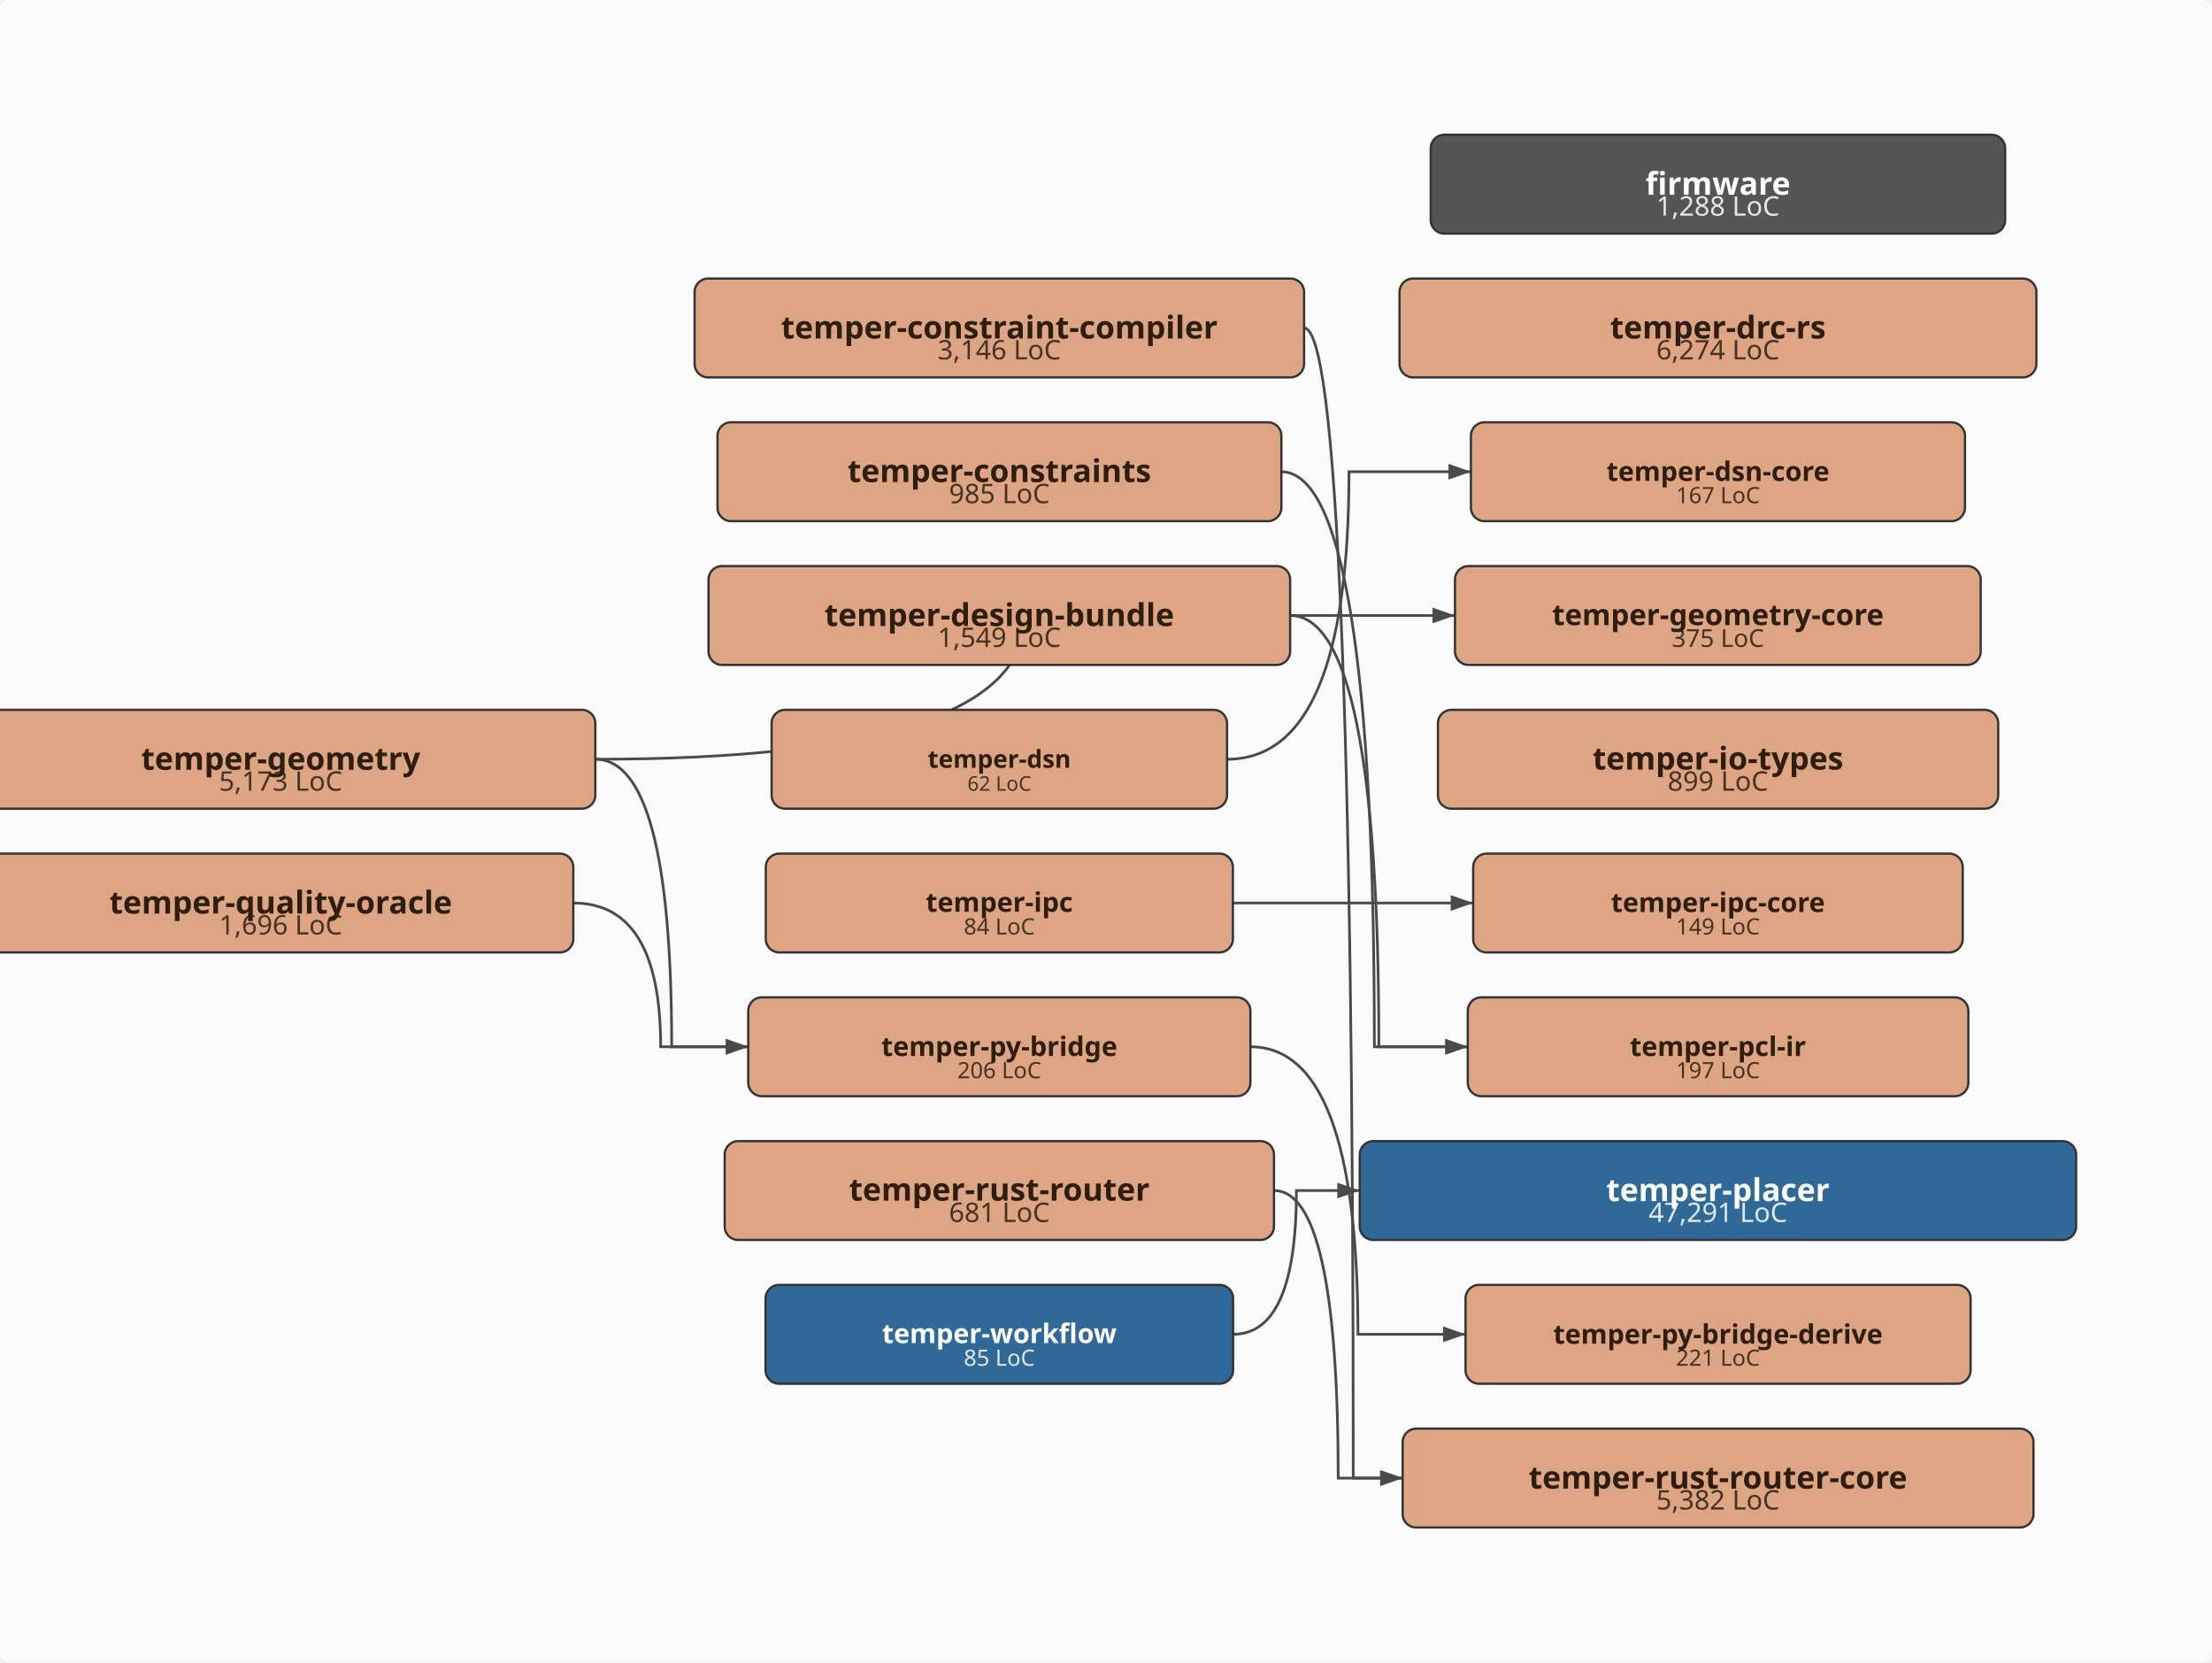
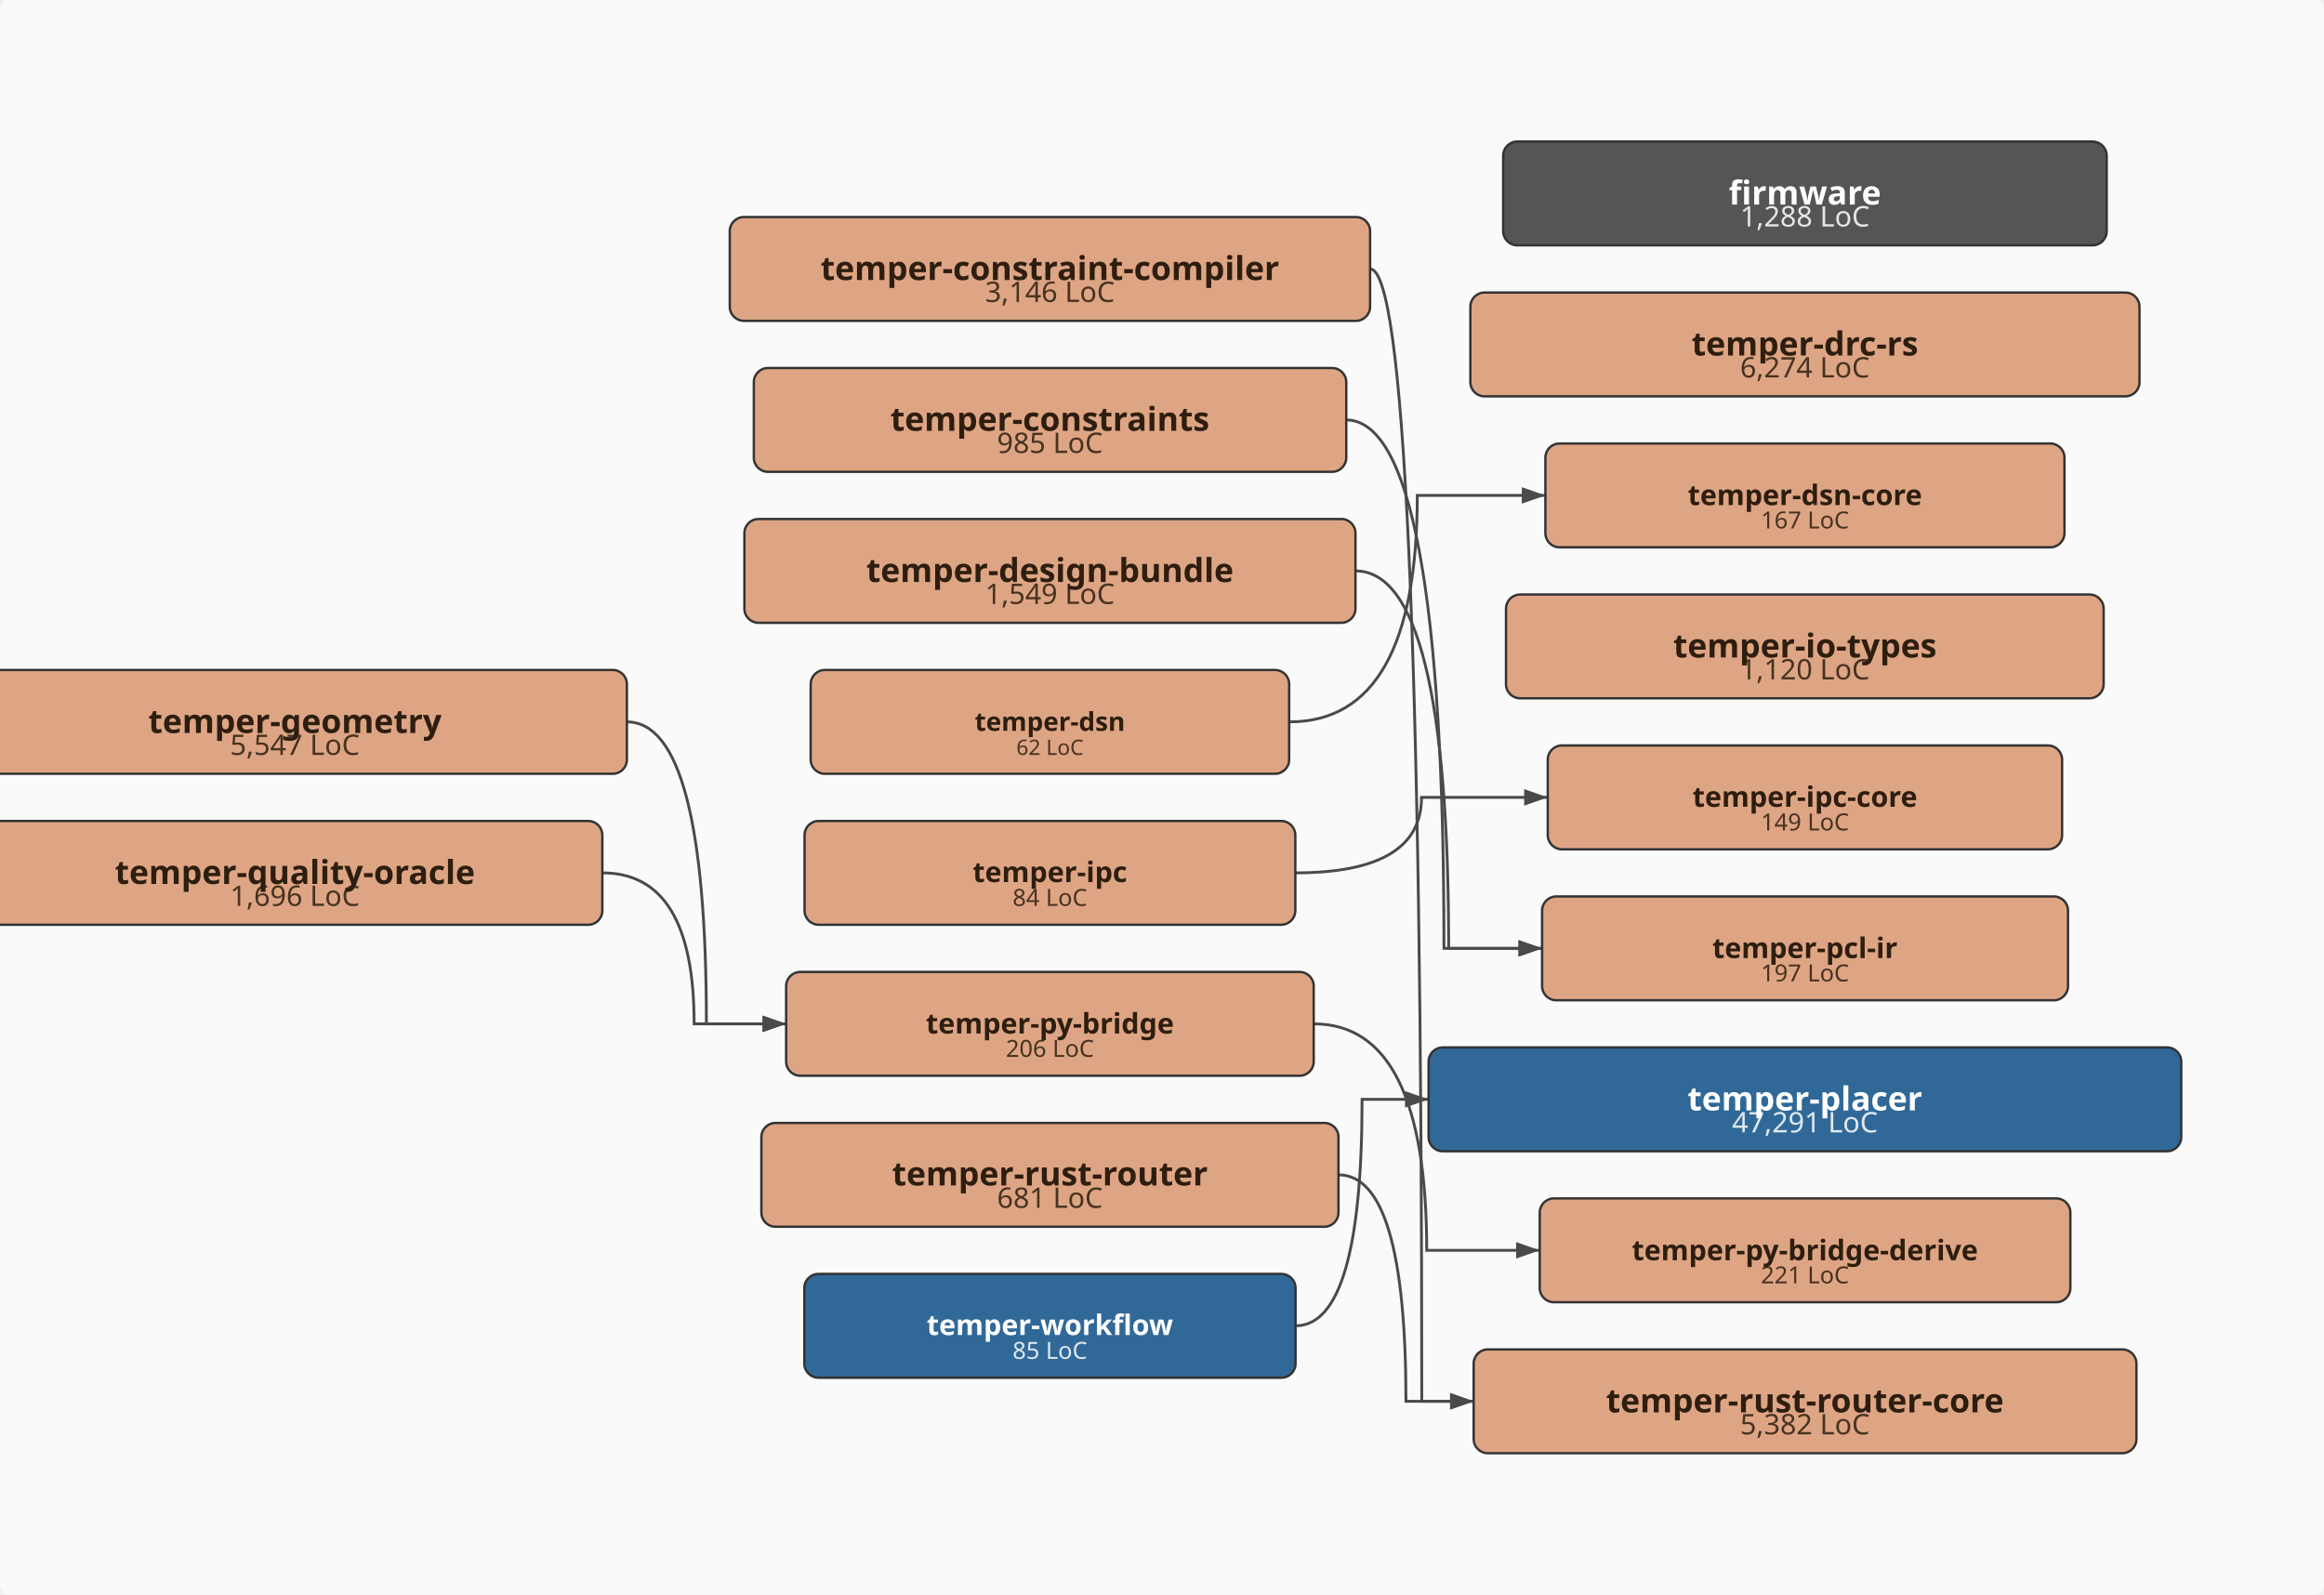
- <svg xmlns="http://www.w3.org/2000/svg" viewBox="-43.0 -370.0 985.0 740.0" width="985.0" height="740.0">
+ <svg xmlns="http://www.w3.org/2000/svg" viewBox="-43.0 -338.0 985.0 676.0" width="985.0" height="676.0">
  <defs>
    <marker id="arrowhead" markerWidth="10" markerHeight="7" refX="10" refY="3.5" orient="auto" markerUnits="userSpaceOnUse">
      <polygon points="0 0, 10 3.5, 0 7" fill="#4a4a4a" />
    </marker>
  </defs>
-   <rect x="-43.0" y="-370.0" width="985.0" height="740.0" fill="#fafafa" rx="4" />
-   <path d="M537.7,-224.0 Q559.6,-224.0 559.6,288.0 Q559.6,288.0 581.6,288.0" fill="none" stroke="#4a4a4a" stroke-width="1.2" marker-end="url(#arrowhead)" />
-   <path d="M527.5,-160.0 Q569.0,-160.0 569.0,96.0 Q569.0,96.0 610.6,96.0" fill="none" stroke="#4a4a4a" stroke-width="1.2" marker-end="url(#arrowhead)" />
-   <path d="M531.5,-96.0 Q571.0,-96.0 571.0,96.0 Q571.0,96.0 610.6,96.0" fill="none" stroke="#4a4a4a" stroke-width="1.2" marker-end="url(#arrowhead)" />
-   <path d="M503.4,-32.0 Q557.7,-32.0 557.7,-160.0 Q557.7,-160.0 612.0,-160.0" fill="none" stroke="#4a4a4a" stroke-width="1.2" marker-end="url(#arrowhead)" />
-   <path d="M222.1,-32.0 Q413.5,-32.0 413.5,-96.0 Q413.5,-96.0 604.9,-96.0" fill="none" stroke="#4a4a4a" stroke-width="1.2" marker-end="url(#arrowhead)" />
-   <path d="M222.1,-32.0 Q256.1,-32.0 256.1,96.0 Q256.1,96.0 290.2,96.0" fill="none" stroke="#4a4a4a" stroke-width="1.2" marker-end="url(#arrowhead)" />
-   <path d="M506.0,32.0 Q559.5,32.0 559.5,32.0 Q559.5,32.0 613.0,32.0" fill="none" stroke="#4a4a4a" stroke-width="1.2" marker-end="url(#arrowhead)" />
-   <path d="M513.8,96.0 Q561.7,96.0 561.7,224.0 Q561.7,224.0 609.6,224.0" fill="none" stroke="#4a4a4a" stroke-width="1.2" marker-end="url(#arrowhead)" />
+   <rect x="-43.0" y="-338.0" width="985.0" height="676.0" fill="#fafafa" rx="4" />
+   <path d="M537.7,-224.0 Q559.6,-224.0 559.6,256.0 Q559.6,256.0 581.6,256.0" fill="none" stroke="#4a4a4a" stroke-width="1.2" marker-end="url(#arrowhead)" />
+   <path d="M527.5,-160.0 Q569.0,-160.0 569.0,64.0 Q569.0,64.0 610.6,64.0" fill="none" stroke="#4a4a4a" stroke-width="1.2" marker-end="url(#arrowhead)" />
+   <path d="M531.5,-96.0 Q571.0,-96.0 571.0,64.0 Q571.0,64.0 610.6,64.0" fill="none" stroke="#4a4a4a" stroke-width="1.2" marker-end="url(#arrowhead)" />
+   <path d="M503.4,-32.0 Q557.7,-32.0 557.7,-128.0 Q557.7,-128.0 612.0,-128.0" fill="none" stroke="#4a4a4a" stroke-width="1.2" marker-end="url(#arrowhead)" />
+   <path d="M222.7,-32.0 Q256.4,-32.0 256.4,96.0 Q256.4,96.0 290.2,96.0" fill="none" stroke="#4a4a4a" stroke-width="1.2" marker-end="url(#arrowhead)" />
+   <path d="M506.0,32.0 Q559.5,32.0 559.5,0.0 Q559.5,0.0 613.0,0.0" fill="none" stroke="#4a4a4a" stroke-width="1.2" marker-end="url(#arrowhead)" />
+   <path d="M513.8,96.0 Q561.7,96.0 561.7,192.0 Q561.7,192.0 609.6,192.0" fill="none" stroke="#4a4a4a" stroke-width="1.2" marker-end="url(#arrowhead)" />
  <path d="M212.3,32.0 Q251.2,32.0 251.2,96.0 Q251.2,96.0 290.2,96.0" fill="none" stroke="#4a4a4a" stroke-width="1.2" marker-end="url(#arrowhead)" />
-   <path d="M524.3,160.0 Q552.9,160.0 552.9,288.0 Q552.9,288.0 581.6,288.0" fill="none" stroke="#4a4a4a" stroke-width="1.2" marker-end="url(#arrowhead)" />
-   <path d="M506.1,224.0 Q534.3,224.0 534.3,160.0 Q534.3,160.0 562.5,160.0" fill="none" stroke="#4a4a4a" stroke-width="1.2" marker-end="url(#arrowhead)" />
-   <rect x="594.1" y="-310.0" width="255.8" height="44.0" rx="6" ry="6" fill="#555555" stroke="#333" stroke-width="1" />
-   <text x="722.0" y="-274.0" text-anchor="middle" font-family="sans-serif" font-size="12px" fill="#ffffff" opacity="0.85">1,288 LoC</text>
-   <text x="722.0" y="-283.3" text-anchor="middle" font-family="sans-serif" font-size="14px" font-weight="bold" fill="#ffffff">firmware</text>
+   <path d="M524.3,160.0 Q552.9,160.0 552.9,256.0 Q552.9,256.0 581.6,256.0" fill="none" stroke="#4a4a4a" stroke-width="1.2" marker-end="url(#arrowhead)" />
+   <path d="M506.1,224.0 Q534.3,224.0 534.3,128.0 Q534.3,128.0 562.5,128.0" fill="none" stroke="#4a4a4a" stroke-width="1.2" marker-end="url(#arrowhead)" />
+   <rect x="594.1" y="-278.0" width="255.8" height="44.0" rx="6" ry="6" fill="#555555" stroke="#333" stroke-width="1" />
+   <text x="722.0" y="-242.0" text-anchor="middle" font-family="sans-serif" font-size="12px" fill="#ffffff" opacity="0.85">1,288 LoC</text>
+   <text x="722.0" y="-251.3" text-anchor="middle" font-family="sans-serif" font-size="14px" font-weight="bold" fill="#ffffff">firmware</text>
  <rect x="266.3" y="-246.0" width="271.4" height="44.0" rx="6" ry="6" fill="#DEA584" stroke="#333" stroke-width="1" />
  <text x="402.0" y="-210.0" text-anchor="middle" font-family="sans-serif" font-size="12px" fill="#2d1e0f" opacity="0.85">3,146 LoC</text>
  <text x="402.0" y="-219.3" text-anchor="middle" font-family="sans-serif" font-size="14px" font-weight="bold" fill="#2d1e0f">temper-constraint-compiler</text>
  <rect x="276.5" y="-182.0" width="251.1" height="44.0" rx="6" ry="6" fill="#DEA584" stroke="#333" stroke-width="1" />
  <text x="402.0" y="-146.0" text-anchor="middle" font-family="sans-serif" font-size="12px" fill="#2d1e0f" opacity="0.85">985 LoC</text>
  <text x="402.0" y="-155.4" text-anchor="middle" font-family="sans-serif" font-size="14px" font-weight="bold" fill="#2d1e0f">temper-constraints</text>
  <rect x="272.5" y="-118.0" width="259.0" height="44.0" rx="6" ry="6" fill="#DEA584" stroke="#333" stroke-width="1" />
  <text x="402.0" y="-82.0" text-anchor="middle" font-family="sans-serif" font-size="12px" fill="#2d1e0f" opacity="0.85">1,549 LoC</text>
  <text x="402.0" y="-91.3" text-anchor="middle" font-family="sans-serif" font-size="14px" font-weight="bold" fill="#2d1e0f">temper-design-bundle</text>
-   <rect x="580.2" y="-246.0" width="283.6" height="44.0" rx="6" ry="6" fill="#DEA584" stroke="#333" stroke-width="1" />
-   <text x="722.0" y="-210.0" text-anchor="middle" font-family="sans-serif" font-size="12px" fill="#2d1e0f" opacity="0.85">6,274 LoC</text>
-   <text x="722.0" y="-219.3" text-anchor="middle" font-family="sans-serif" font-size="14px" font-weight="bold" fill="#2d1e0f">temper-drc-rs</text>
+   <rect x="580.2" y="-214.0" width="283.6" height="44.0" rx="6" ry="6" fill="#DEA584" stroke="#333" stroke-width="1" />
+   <text x="722.0" y="-178.0" text-anchor="middle" font-family="sans-serif" font-size="12px" fill="#2d1e0f" opacity="0.85">6,274 LoC</text>
+   <text x="722.0" y="-187.3" text-anchor="middle" font-family="sans-serif" font-size="14px" font-weight="bold" fill="#2d1e0f">temper-drc-rs</text>
  <rect x="300.6" y="-54.0" width="202.8" height="44.0" rx="6" ry="6" fill="#DEA584" stroke="#333" stroke-width="1" />
  <text x="402.0" y="-18.0" text-anchor="middle" font-family="sans-serif" font-size="9px" fill="#2d1e0f" opacity="0.85">62 LoC</text>
  <text x="402.0" y="-28.2" text-anchor="middle" font-family="sans-serif" font-size="11px" font-weight="bold" fill="#2d1e0f">temper-dsn</text>
-   <rect x="612.0" y="-182.0" width="220.0" height="44.0" rx="6" ry="6" fill="#DEA584" stroke="#333" stroke-width="1" />
-   <text x="722.0" y="-146.0" text-anchor="middle" font-family="sans-serif" font-size="10px" fill="#2d1e0f" opacity="0.85">167 LoC</text>
-   <text x="722.0" y="-155.9" text-anchor="middle" font-family="sans-serif" font-size="12px" font-weight="bold" fill="#2d1e0f">temper-dsn-core</text>
-   <rect x="-58.1" y="-54.0" width="280.2" height="44.0" rx="6" ry="6" fill="#DEA584" stroke="#333" stroke-width="1" />
-   <text x="82.0" y="-18.0" text-anchor="middle" font-family="sans-serif" font-size="12px" fill="#2d1e0f" opacity="0.85">5,173 LoC</text>
+   <rect x="612.0" y="-150.0" width="220.0" height="44.0" rx="6" ry="6" fill="#DEA584" stroke="#333" stroke-width="1" />
+   <text x="722.0" y="-114.0" text-anchor="middle" font-family="sans-serif" font-size="10px" fill="#2d1e0f" opacity="0.85">167 LoC</text>
+   <text x="722.0" y="-123.9" text-anchor="middle" font-family="sans-serif" font-size="12px" font-weight="bold" fill="#2d1e0f">temper-dsn-core</text>
+   <rect x="-58.7" y="-54.0" width="281.4" height="44.0" rx="6" ry="6" fill="#DEA584" stroke="#333" stroke-width="1" />
+   <text x="82.0" y="-18.0" text-anchor="middle" font-family="sans-serif" font-size="12px" fill="#2d1e0f" opacity="0.85">5,547 LoC</text>
  <text x="82.0" y="-27.3" text-anchor="middle" font-family="sans-serif" font-size="14px" font-weight="bold" fill="#2d1e0f">temper-geometry</text>
-   <rect x="604.9" y="-118.0" width="234.1" height="44.0" rx="6" ry="6" fill="#DEA584" stroke="#333" stroke-width="1" />
-   <text x="722.0" y="-82.0" text-anchor="middle" font-family="sans-serif" font-size="11px" fill="#2d1e0f" opacity="0.85">375 LoC</text>
-   <text x="722.0" y="-91.7" text-anchor="middle" font-family="sans-serif" font-size="13px" font-weight="bold" fill="#2d1e0f">temper-geometry-core</text>
-   <rect x="597.3" y="-54.0" width="249.5" height="44.0" rx="6" ry="6" fill="#DEA584" stroke="#333" stroke-width="1" />
-   <text x="722.0" y="-18.0" text-anchor="middle" font-family="sans-serif" font-size="12px" fill="#2d1e0f" opacity="0.85">899 LoC</text>
-   <text x="722.0" y="-27.4" text-anchor="middle" font-family="sans-serif" font-size="14px" font-weight="bold" fill="#2d1e0f">temper-io-types</text>
+   <rect x="595.3" y="-86.0" width="253.3" height="44.0" rx="6" ry="6" fill="#DEA584" stroke="#333" stroke-width="1" />
+   <text x="722.0" y="-50.0" text-anchor="middle" font-family="sans-serif" font-size="12px" fill="#2d1e0f" opacity="0.85">1,120 LoC</text>
+   <text x="722.0" y="-59.3" text-anchor="middle" font-family="sans-serif" font-size="14px" font-weight="bold" fill="#2d1e0f">temper-io-types</text>
  <rect x="298.0" y="10.0" width="208.0" height="44.0" rx="6" ry="6" fill="#DEA584" stroke="#333" stroke-width="1" />
  <text x="402.0" y="46.0" text-anchor="middle" font-family="sans-serif" font-size="10px" fill="#2d1e0f" opacity="0.85">84 LoC</text>
  <text x="402.0" y="35.9" text-anchor="middle" font-family="sans-serif" font-size="12px" font-weight="bold" fill="#2d1e0f">temper-ipc</text>
-   <rect x="613.0" y="10.0" width="218.0" height="44.0" rx="6" ry="6" fill="#DEA584" stroke="#333" stroke-width="1" />
-   <text x="722.0" y="46.0" text-anchor="middle" font-family="sans-serif" font-size="10px" fill="#2d1e0f" opacity="0.85">149 LoC</text>
-   <text x="722.0" y="36.0" text-anchor="middle" font-family="sans-serif" font-size="12px" font-weight="bold" fill="#2d1e0f">temper-ipc-core</text>
-   <rect x="610.6" y="74.0" width="222.9" height="44.0" rx="6" ry="6" fill="#DEA584" stroke="#333" stroke-width="1" />
-   <text x="722.0" y="110.0" text-anchor="middle" font-family="sans-serif" font-size="10px" fill="#2d1e0f" opacity="0.85">197 LoC</text>
-   <text x="722.0" y="100.1" text-anchor="middle" font-family="sans-serif" font-size="12px" font-weight="bold" fill="#2d1e0f">temper-pcl-ir</text>
-   <rect x="562.5" y="138.0" width="319.0" height="44.0" rx="6" ry="6" fill="#306998" stroke="#333" stroke-width="1" />
-   <text x="722.0" y="174.0" text-anchor="middle" font-family="sans-serif" font-size="12px" fill="#ffffff" opacity="0.85">47,291 LoC</text>
-   <text x="722.0" y="164.7" text-anchor="middle" font-family="sans-serif" font-size="14px" font-weight="bold" fill="#ffffff">temper-placer</text>
+   <rect x="613.0" y="-22.0" width="218.0" height="44.0" rx="6" ry="6" fill="#DEA584" stroke="#333" stroke-width="1" />
+   <text x="722.0" y="14.0" text-anchor="middle" font-family="sans-serif" font-size="10px" fill="#2d1e0f" opacity="0.85">149 LoC</text>
+   <text x="722.0" y="4.0" text-anchor="middle" font-family="sans-serif" font-size="12px" font-weight="bold" fill="#2d1e0f">temper-ipc-core</text>
+   <rect x="610.6" y="42.0" width="222.9" height="44.0" rx="6" ry="6" fill="#DEA584" stroke="#333" stroke-width="1" />
+   <text x="722.0" y="78.0" text-anchor="middle" font-family="sans-serif" font-size="10px" fill="#2d1e0f" opacity="0.85">197 LoC</text>
+   <text x="722.0" y="68.1" text-anchor="middle" font-family="sans-serif" font-size="12px" font-weight="bold" fill="#2d1e0f">temper-pcl-ir</text>
+   <rect x="562.5" y="106.0" width="319.0" height="44.0" rx="6" ry="6" fill="#306998" stroke="#333" stroke-width="1" />
+   <text x="722.0" y="142.0" text-anchor="middle" font-family="sans-serif" font-size="12px" fill="#ffffff" opacity="0.85">47,291 LoC</text>
+   <text x="722.0" y="132.7" text-anchor="middle" font-family="sans-serif" font-size="14px" font-weight="bold" fill="#ffffff">temper-placer</text>
  <rect x="290.2" y="74.0" width="223.6" height="44.0" rx="6" ry="6" fill="#DEA584" stroke="#333" stroke-width="1" />
  <text x="402.0" y="110.0" text-anchor="middle" font-family="sans-serif" font-size="10px" fill="#2d1e0f" opacity="0.85">206 LoC</text>
  <text x="402.0" y="100.1" text-anchor="middle" font-family="sans-serif" font-size="12px" font-weight="bold" fill="#2d1e0f">temper-py-bridge</text>
-   <rect x="609.6" y="202.0" width="224.9" height="44.0" rx="6" ry="6" fill="#DEA584" stroke="#333" stroke-width="1" />
-   <text x="722.0" y="238.0" text-anchor="middle" font-family="sans-serif" font-size="10px" fill="#2d1e0f" opacity="0.85">221 LoC</text>
-   <text x="722.0" y="228.2" text-anchor="middle" font-family="sans-serif" font-size="12px" font-weight="bold" fill="#2d1e0f">temper-py-bridge-derive</text>
+   <rect x="609.6" y="170.0" width="224.9" height="44.0" rx="6" ry="6" fill="#DEA584" stroke="#333" stroke-width="1" />
+   <text x="722.0" y="206.0" text-anchor="middle" font-family="sans-serif" font-size="10px" fill="#2d1e0f" opacity="0.85">221 LoC</text>
+   <text x="722.0" y="196.2" text-anchor="middle" font-family="sans-serif" font-size="12px" font-weight="bold" fill="#2d1e0f">temper-py-bridge-derive</text>
  <rect x="-48.3" y="10.0" width="260.6" height="44.0" rx="6" ry="6" fill="#DEA584" stroke="#333" stroke-width="1" />
  <text x="82.0" y="46.0" text-anchor="middle" font-family="sans-serif" font-size="12px" fill="#2d1e0f" opacity="0.85">1,696 LoC</text>
  <text x="82.0" y="36.7" text-anchor="middle" font-family="sans-serif" font-size="14px" font-weight="bold" fill="#2d1e0f">temper-quality-oracle</text>
  <rect x="279.7" y="138.0" width="244.6" height="44.0" rx="6" ry="6" fill="#DEA584" stroke="#333" stroke-width="1" />
  <text x="402.0" y="174.0" text-anchor="middle" font-family="sans-serif" font-size="12px" fill="#2d1e0f" opacity="0.85">681 LoC</text>
  <text x="402.0" y="164.5" text-anchor="middle" font-family="sans-serif" font-size="14px" font-weight="bold" fill="#2d1e0f">temper-rust-router</text>
-   <rect x="581.6" y="266.0" width="280.9" height="44.0" rx="6" ry="6" fill="#DEA584" stroke="#333" stroke-width="1" />
-   <text x="722.0" y="302.0" text-anchor="middle" font-family="sans-serif" font-size="12px" fill="#2d1e0f" opacity="0.85">5,382 LoC</text>
-   <text x="722.0" y="292.7" text-anchor="middle" font-family="sans-serif" font-size="14px" font-weight="bold" fill="#2d1e0f">temper-rust-router-core</text>
+   <rect x="581.6" y="234.0" width="280.9" height="44.0" rx="6" ry="6" fill="#DEA584" stroke="#333" stroke-width="1" />
+   <text x="722.0" y="270.0" text-anchor="middle" font-family="sans-serif" font-size="12px" fill="#2d1e0f" opacity="0.85">5,382 LoC</text>
+   <text x="722.0" y="260.7" text-anchor="middle" font-family="sans-serif" font-size="14px" font-weight="bold" fill="#2d1e0f">temper-rust-router-core</text>
  <rect x="297.9" y="202.0" width="208.2" height="44.0" rx="6" ry="6" fill="#306998" stroke="#333" stroke-width="1" />
  <text x="402.0" y="238.0" text-anchor="middle" font-family="sans-serif" font-size="10px" fill="#ffffff" opacity="0.85">85 LoC</text>
  <text x="402.0" y="227.9" text-anchor="middle" font-family="sans-serif" font-size="12px" font-weight="bold" fill="#ffffff">temper-workflow</text>
</svg>
